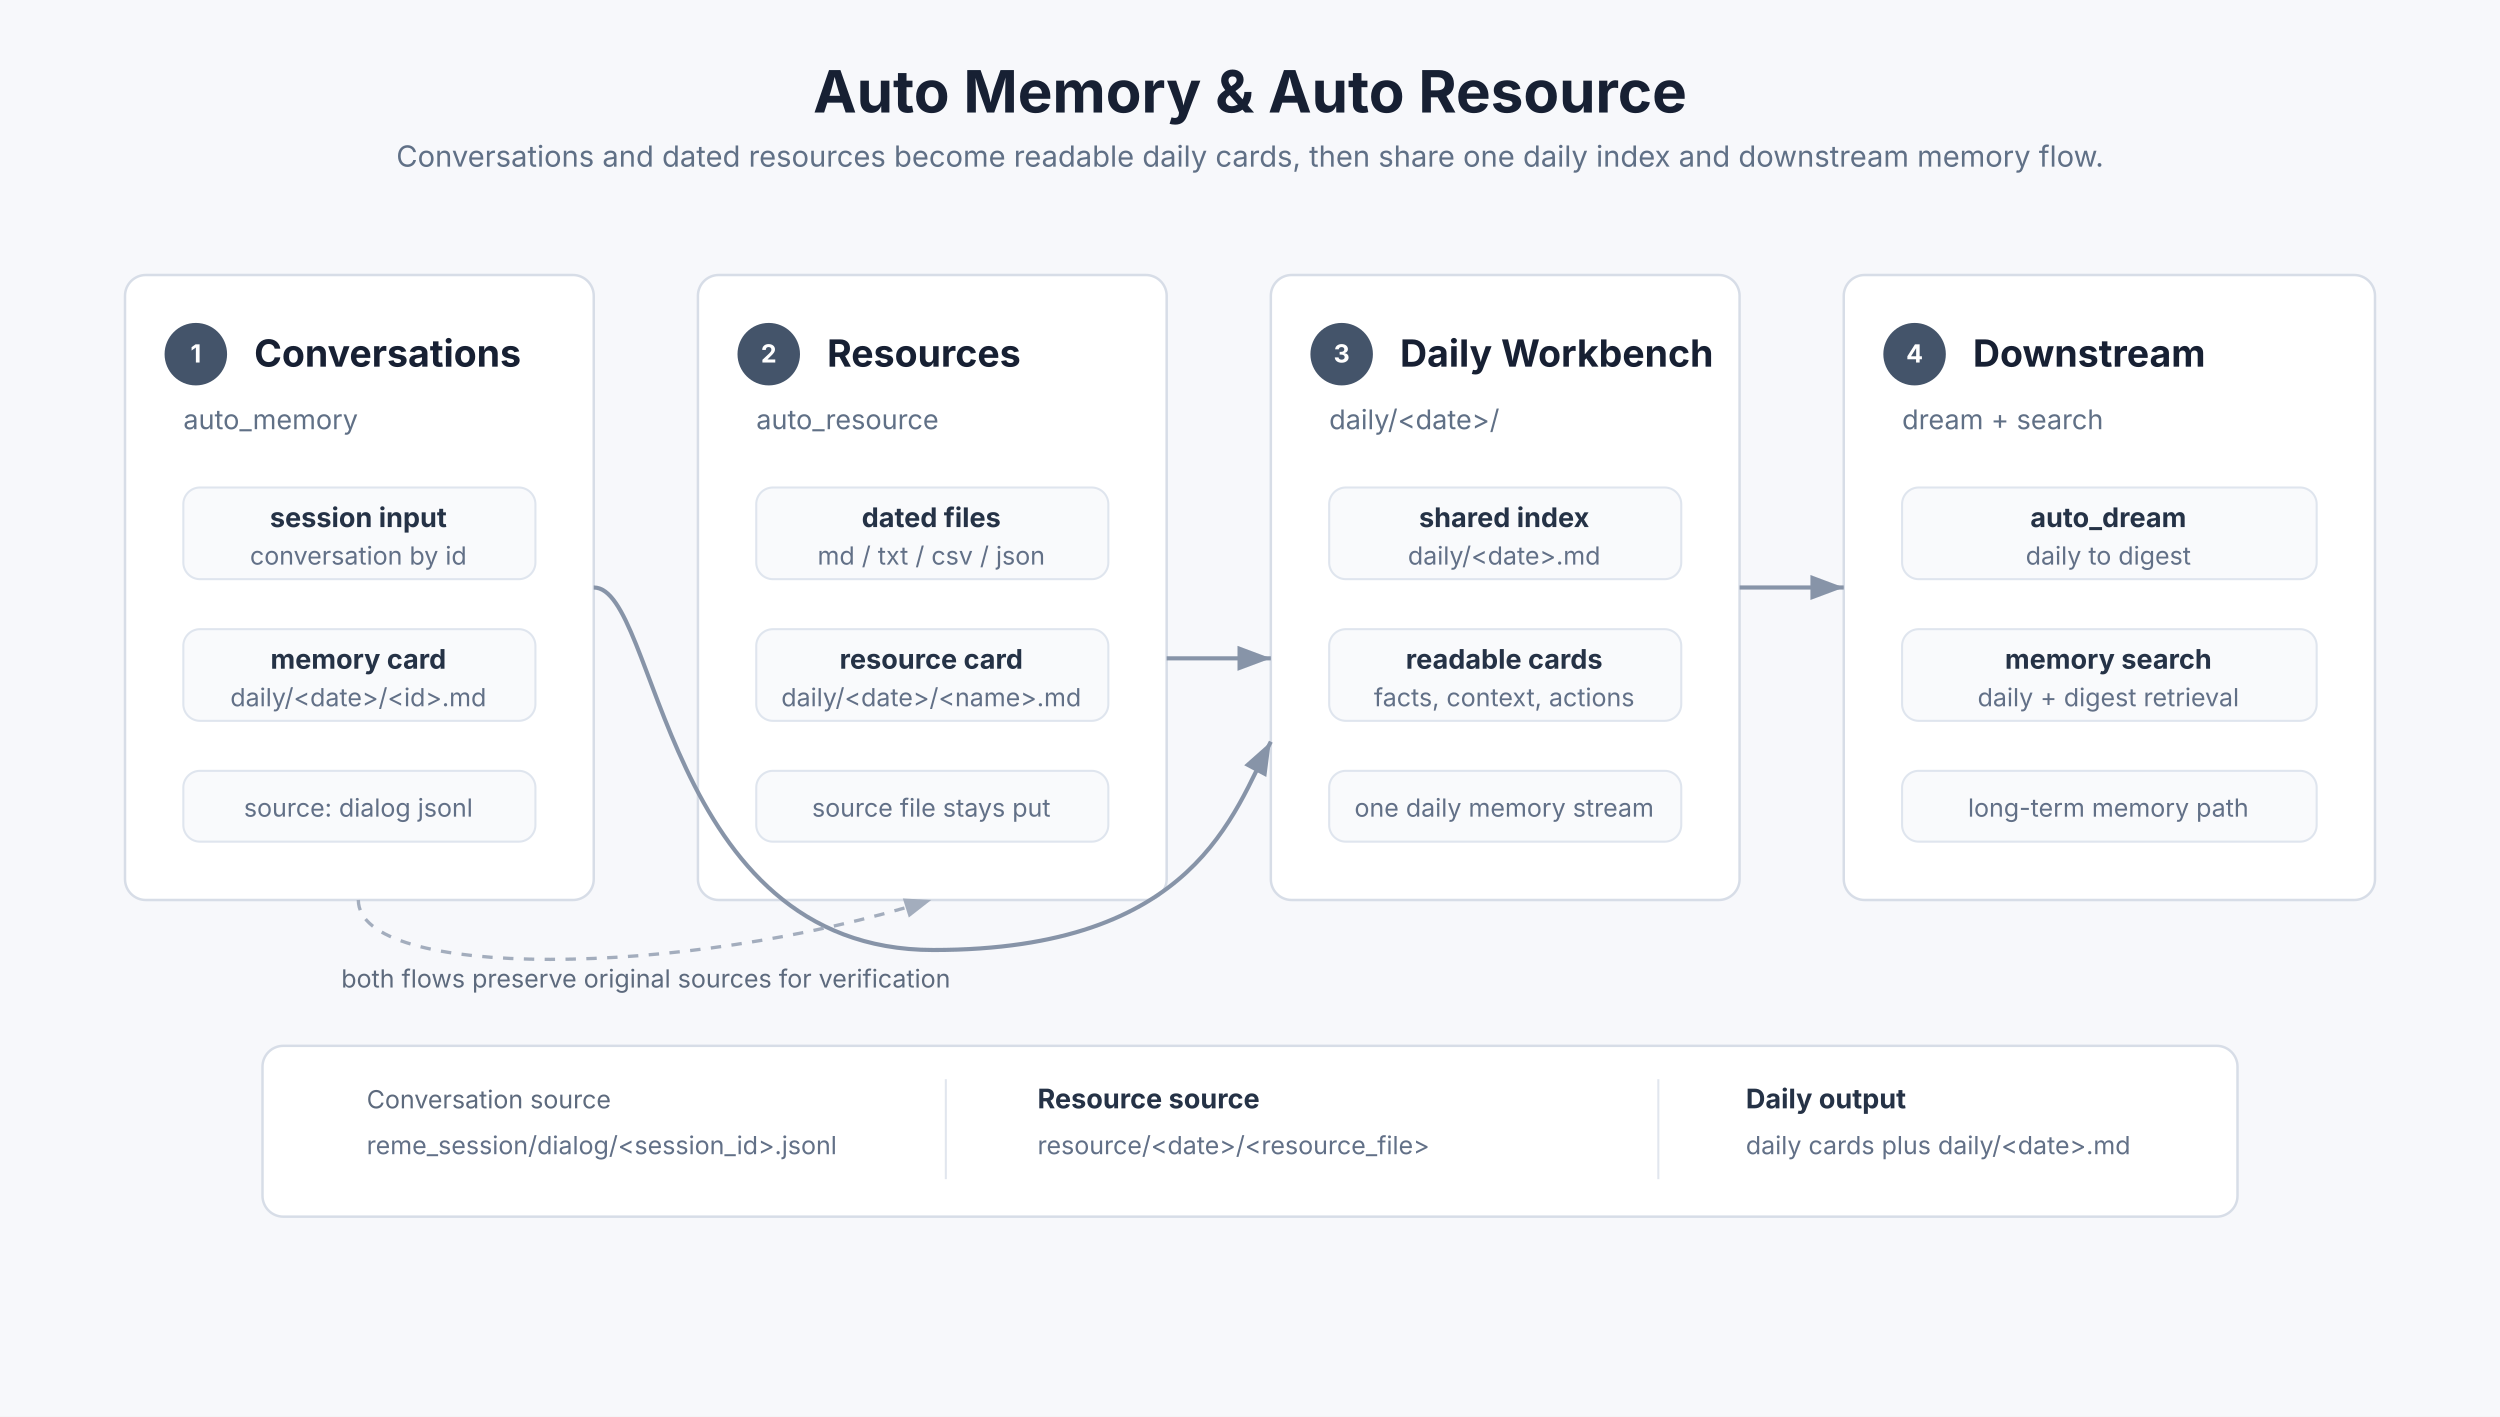
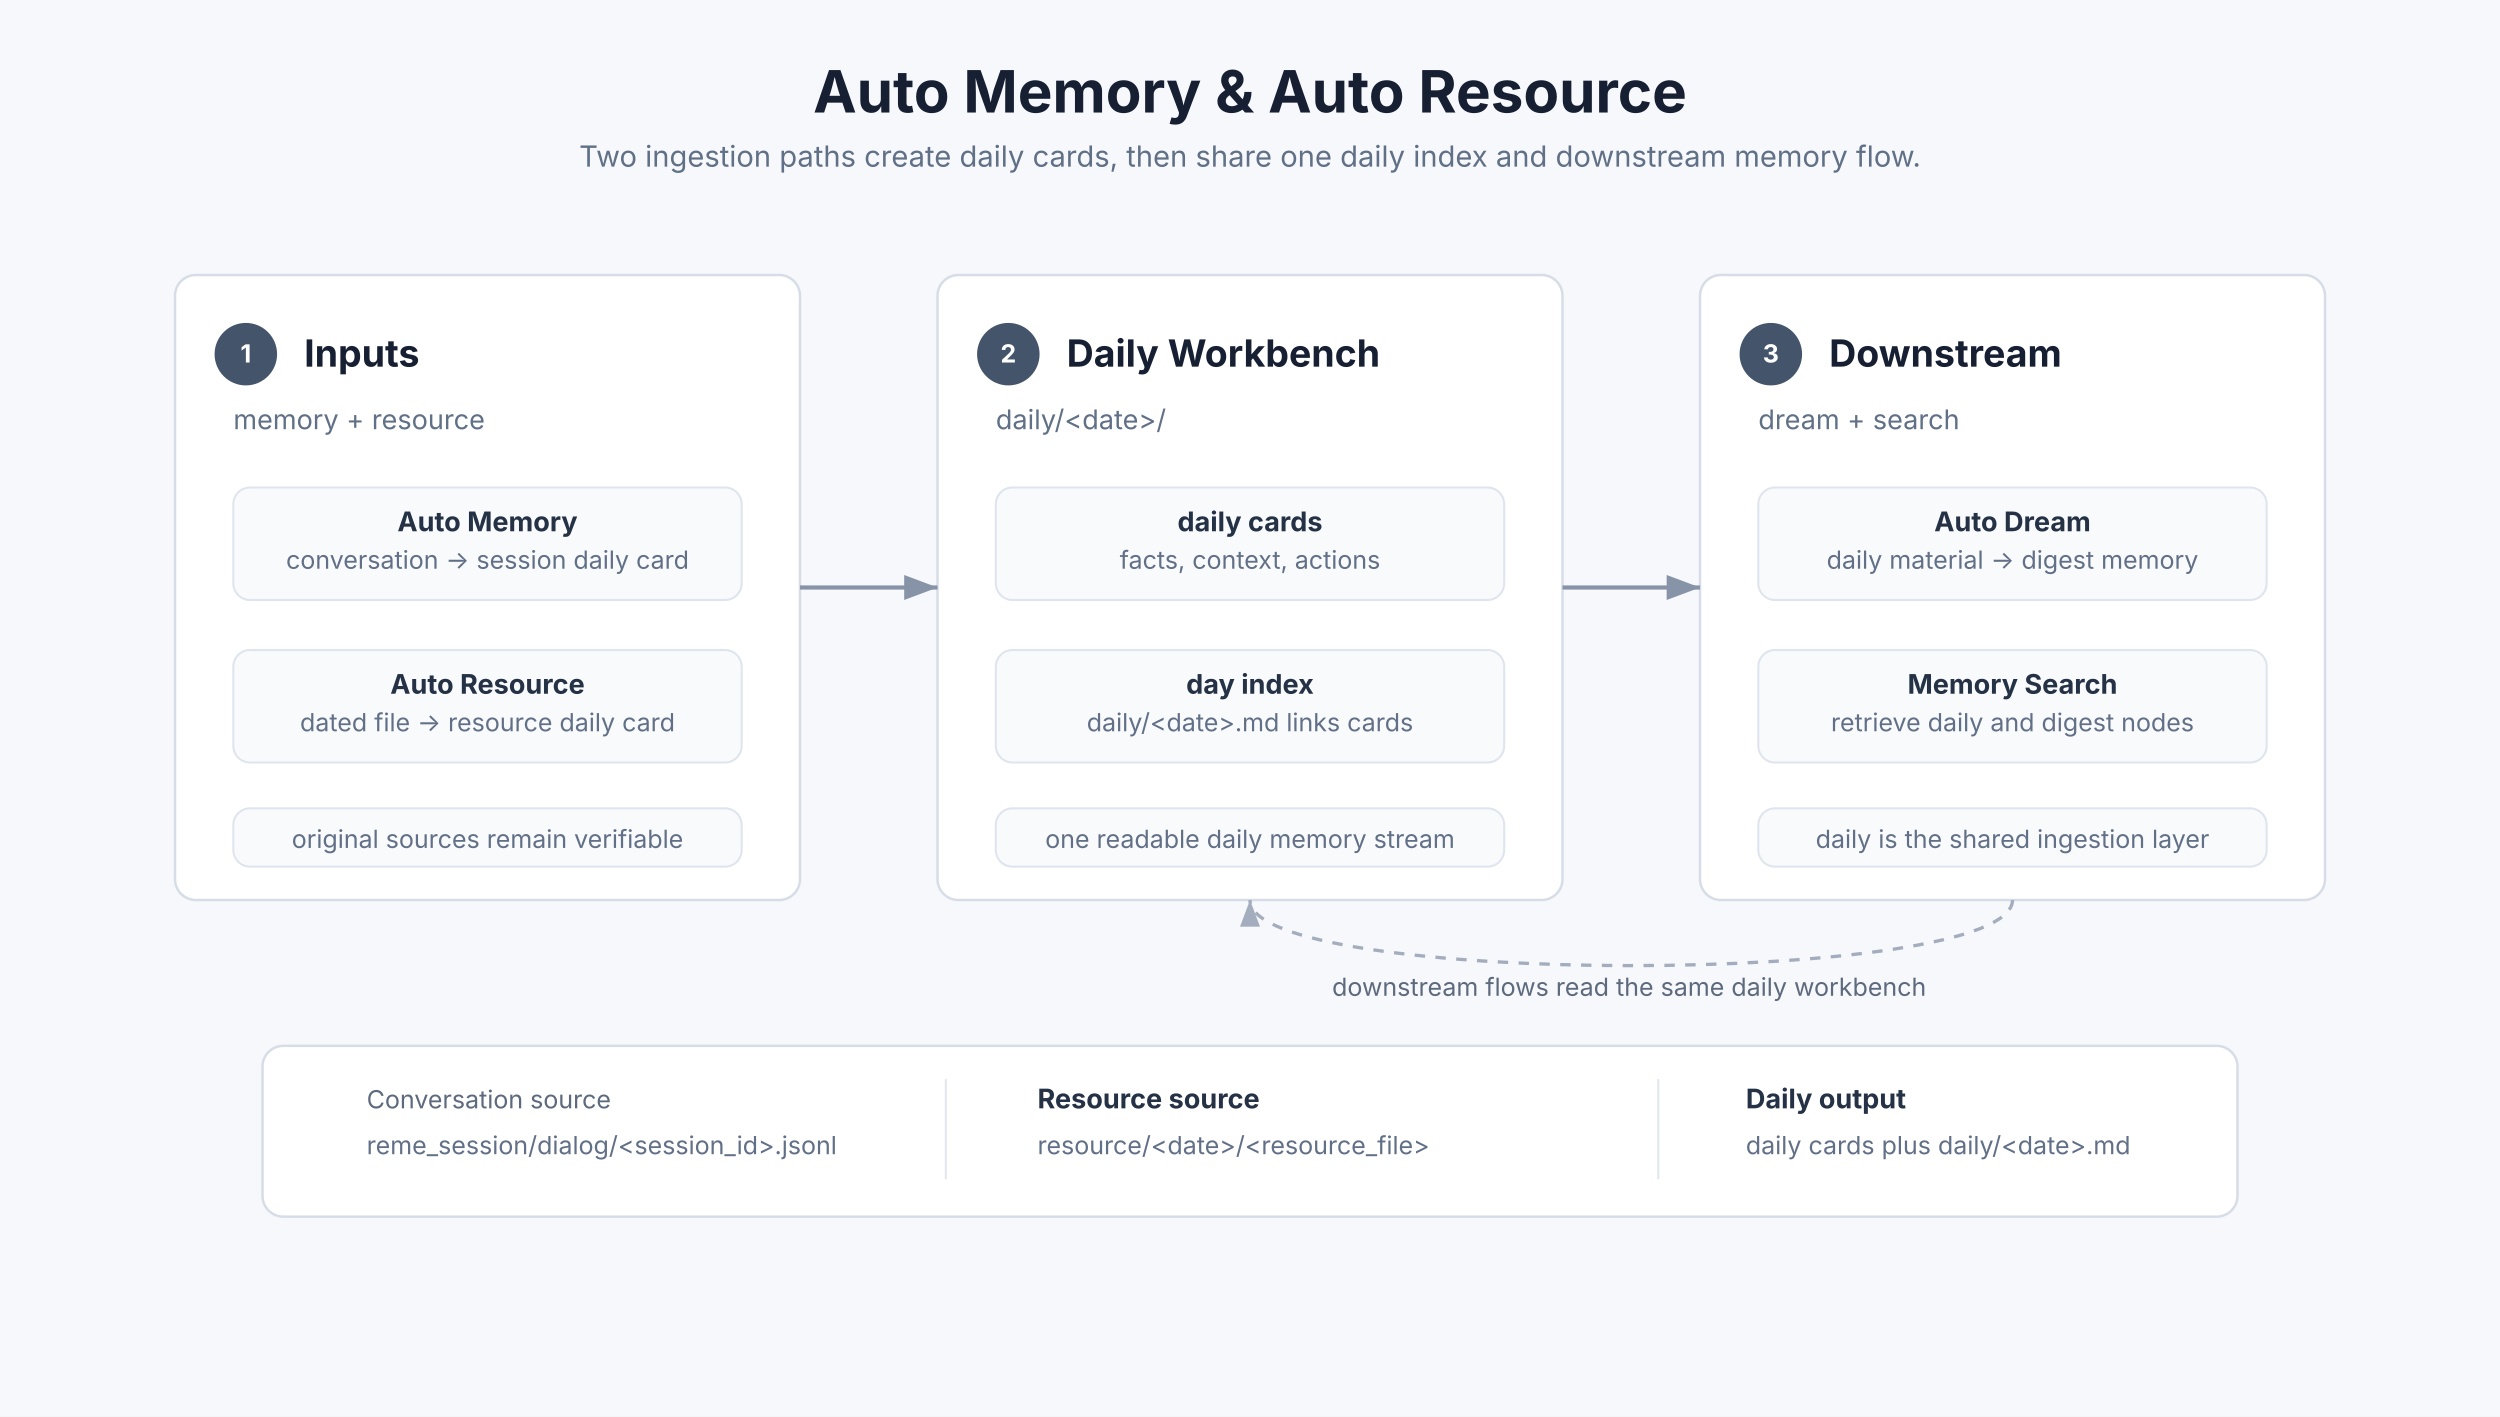
<svg xmlns="http://www.w3.org/2000/svg" width="1200" height="680" viewBox="0 0 1200 680" role="img" aria-labelledby="title desc">
  <defs>
    <style>
      .bg { fill: #f7f8fb; }
      .title { font: 700 28px -apple-system, BlinkMacSystemFont, "Segoe UI", sans-serif; fill: #172033; }
      .subtitle { font: 14px -apple-system, BlinkMacSystemFont, "Segoe UI", sans-serif; fill: #607086; }
      .step-num { font: 700 12px -apple-system, BlinkMacSystemFont, "Segoe UI", sans-serif; fill: #ffffff; }
      .step-title { font: 700 18px -apple-system, BlinkMacSystemFont, "Segoe UI", sans-serif; fill: #172033; }
      .step-subtitle { font: 13px -apple-system, BlinkMacSystemFont, "Segoe UI", sans-serif; fill: #607086; }
      .chip-title { font: 700 13px -apple-system, BlinkMacSystemFont, "Segoe UI", sans-serif; fill: #253246; }
      .chip-text { font: 12px -apple-system, BlinkMacSystemFont, "Segoe UI", sans-serif; fill: #627087; }
      .note { font: 12px -apple-system, BlinkMacSystemFont, "Segoe UI", sans-serif; fill: #5d6a7d; }
      .panel { fill: #ffffff; stroke: #d7dde7; stroke-width: 1.2; rx: 10; ry: 10; }
      .chip { fill: #f9fafc; stroke: #dfe5ee; stroke-width: 1; rx: 8; ry: 8; }
      .badge { fill: #44546a; }
      .arrow { stroke: #8794a8; stroke-width: 2; fill: none; marker-end: url(#arrow); }
      .soft-arrow { stroke: #a3adbd; stroke-width: 1.6; stroke-dasharray: 5 5; fill: none; marker-end: url(#arrow-soft); }
      .line { stroke: #e1e6ee; stroke-width: 1; }
    </style>
    <marker id="arrow" markerWidth="10" markerHeight="10" refX="8" refY="3" orient="auto" markerUnits="strokeWidth">
      <path d="M0,0 L0,6 L8,3 z" fill="#8794a8" />
    </marker>
    <marker id="arrow-soft" markerWidth="10" markerHeight="10" refX="8" refY="3" orient="auto" markerUnits="strokeWidth">
      <path d="M0,0 L0,6 L8,3 z" fill="#a3adbd" />
    </marker>
  </defs>
  <rect class="bg" x="0" y="0" width="1200" height="680" />
  <text class="title" x="600" y="54" text-anchor="middle">Auto Memory &amp; Auto Resource</text>
-   <text class="subtitle" x="600" y="80" text-anchor="middle">Conversations and dated resources become readable daily cards, then share one daily index and downstream memory flow.</text>
-   <rect class="panel" x="60" y="132" width="225" height="300" />
-   <circle class="badge" cx="94" cy="170" r="15" />
-   <text class="step-num" x="94" y="174" text-anchor="middle">1</text>
-   <text class="step-title" x="122" y="176">Conversations</text>
-   <text class="step-subtitle" x="88" y="206">auto_memory</text>
-   <rect class="chip" x="88" y="234" width="169" height="44" />
-   <text class="chip-title" x="172" y="253" text-anchor="middle">session input</text>
-   <text class="chip-text" x="172" y="271" text-anchor="middle">conversation by id</text>
-   <rect class="chip" x="88" y="302" width="169" height="44" />
-   <text class="chip-title" x="172" y="321" text-anchor="middle">memory card</text>
-   <text class="chip-text" x="172" y="339" text-anchor="middle">daily/&lt;date&gt;/&lt;id&gt;.md</text>
-   <rect class="chip" x="88" y="370" width="169" height="34" />
-   <text class="chip-text" x="172" y="392" text-anchor="middle">source: dialog jsonl</text>
-   <rect class="panel" x="335" y="132" width="225" height="300" />
-   <circle class="badge" cx="369" cy="170" r="15" />
-   <text class="step-num" x="369" y="174" text-anchor="middle">2</text>
-   <text class="step-title" x="397" y="176">Resources</text>
-   <text class="step-subtitle" x="363" y="206">auto_resource</text>
-   <rect class="chip" x="363" y="234" width="169" height="44" />
-   <text class="chip-title" x="447" y="253" text-anchor="middle">dated files</text>
-   <text class="chip-text" x="447" y="271" text-anchor="middle">md / txt / csv / json</text>
-   <rect class="chip" x="363" y="302" width="169" height="44" />
-   <text class="chip-title" x="447" y="321" text-anchor="middle">resource card</text>
-   <text class="chip-text" x="447" y="339" text-anchor="middle">daily/&lt;date&gt;/&lt;name&gt;.md</text>
-   <rect class="chip" x="363" y="370" width="169" height="34" />
-   <text class="chip-text" x="447" y="392" text-anchor="middle">source file stays put</text>
-   <rect class="panel" x="610" y="132" width="225" height="300" />
-   <circle class="badge" cx="644" cy="170" r="15" />
-   <text class="step-num" x="644" y="174" text-anchor="middle">3</text>
-   <text class="step-title" x="672" y="176">Daily Workbench</text>
-   <text class="step-subtitle" x="638" y="206">daily/&lt;date&gt;/</text>
-   <rect class="chip" x="638" y="234" width="169" height="44" />
-   <text class="chip-title" x="722" y="253" text-anchor="middle">shared index</text>
-   <text class="chip-text" x="722" y="271" text-anchor="middle">daily/&lt;date&gt;.md</text>
-   <rect class="chip" x="638" y="302" width="169" height="44" />
-   <text class="chip-title" x="722" y="321" text-anchor="middle">readable cards</text>
-   <text class="chip-text" x="722" y="339" text-anchor="middle">facts, context, actions</text>
-   <rect class="chip" x="638" y="370" width="169" height="34" />
-   <text class="chip-text" x="722" y="392" text-anchor="middle">one daily memory stream</text>
-   <rect class="panel" x="885" y="132" width="255" height="300" />
-   <circle class="badge" cx="919" cy="170" r="15" />
-   <text class="step-num" x="919" y="174" text-anchor="middle">4</text>
-   <text class="step-title" x="947" y="176">Downstream</text>
-   <text class="step-subtitle" x="913" y="206">dream + search</text>
-   <rect class="chip" x="913" y="234" width="199" height="44" />
-   <text class="chip-title" x="1012" y="253" text-anchor="middle">auto_dream</text>
-   <text class="chip-text" x="1012" y="271" text-anchor="middle">daily to digest</text>
-   <rect class="chip" x="913" y="302" width="199" height="44" />
-   <text class="chip-title" x="1012" y="321" text-anchor="middle">memory search</text>
-   <text class="chip-text" x="1012" y="339" text-anchor="middle">daily + digest retrieval</text>
-   <rect class="chip" x="913" y="370" width="199" height="34" />
-   <text class="chip-text" x="1012" y="392" text-anchor="middle">long-term memory path</text>
-   <path class="arrow" d="M285 282 C316 282 318 456 448 456 C574 456 592 390 610 356" />
-   <path class="arrow" d="M560 316 C582 316 590 316 610 316" />
-   <path class="arrow" d="M835 282 H885" />
+   <text class="subtitle" x="600" y="80" text-anchor="middle">Two ingestion paths create daily cards, then share one daily index and downstream memory flow.</text>
+   <rect class="panel" x="84" y="132" width="300" height="300" />
+   <circle class="badge" cx="118" cy="170" r="15" />
+   <text class="step-num" x="118" y="174" text-anchor="middle">1</text>
+   <text class="step-title" x="146" y="176">Inputs</text>
+   <text class="step-subtitle" x="112" y="206">memory + resource</text>
+   <rect class="chip" x="112" y="234" width="244" height="54" />
+   <text class="chip-title" x="234" y="255" text-anchor="middle">Auto Memory</text>
+   <text class="chip-text" x="234" y="273" text-anchor="middle">conversation -&gt; session daily card</text>
+   <rect class="chip" x="112" y="312" width="244" height="54" />
+   <text class="chip-title" x="234" y="333" text-anchor="middle">Auto Resource</text>
+   <text class="chip-text" x="234" y="351" text-anchor="middle">dated file -&gt; resource daily card</text>
+   <rect class="chip" x="112" y="388" width="244" height="28" />
+   <text class="chip-text" x="234" y="407" text-anchor="middle">original sources remain verifiable</text>
+   <rect class="panel" x="450" y="132" width="300" height="300" />
+   <circle class="badge" cx="484" cy="170" r="15" />
+   <text class="step-num" x="484" y="174" text-anchor="middle">2</text>
+   <text class="step-title" x="512" y="176">Daily Workbench</text>
+   <text class="step-subtitle" x="478" y="206">daily/&lt;date&gt;/</text>
+   <rect class="chip" x="478" y="234" width="244" height="54" />
+   <text class="chip-title" x="600" y="255" text-anchor="middle">daily cards</text>
+   <text class="chip-text" x="600" y="273" text-anchor="middle">facts, context, actions</text>
+   <rect class="chip" x="478" y="312" width="244" height="54" />
+   <text class="chip-title" x="600" y="333" text-anchor="middle">day index</text>
+   <text class="chip-text" x="600" y="351" text-anchor="middle">daily/&lt;date&gt;.md links cards</text>
+   <rect class="chip" x="478" y="388" width="244" height="28" />
+   <text class="chip-text" x="600" y="407" text-anchor="middle">one readable daily memory stream</text>
+   <rect class="panel" x="816" y="132" width="300" height="300" />
+   <circle class="badge" cx="850" cy="170" r="15" />
+   <text class="step-num" x="850" y="174" text-anchor="middle">3</text>
+   <text class="step-title" x="878" y="176">Downstream</text>
+   <text class="step-subtitle" x="844" y="206">dream + search</text>
+   <rect class="chip" x="844" y="234" width="244" height="54" />
+   <text class="chip-title" x="966" y="255" text-anchor="middle">Auto Dream</text>
+   <text class="chip-text" x="966" y="273" text-anchor="middle">daily material -&gt; digest memory</text>
+   <rect class="chip" x="844" y="312" width="244" height="54" />
+   <text class="chip-title" x="966" y="333" text-anchor="middle">Memory Search</text>
+   <text class="chip-text" x="966" y="351" text-anchor="middle">retrieve daily and digest nodes</text>
+   <rect class="chip" x="844" y="388" width="244" height="28" />
+   <text class="chip-text" x="966" y="407" text-anchor="middle">daily is the shared ingestion layer</text>
+   <path class="arrow" d="M384 282 H450" />
+   <path class="arrow" d="M750 282 H816" />
  <rect class="panel" x="126" y="502" width="948" height="82" />
  <text class="note" x="176" y="532">Conversation source</text>
  <text class="chip-text" x="176" y="554">reme_session/dialog/&lt;session_id&gt;.jsonl</text>
  <line class="line" x1="454" y1="518" x2="454" y2="566" />
  <text class="chip-title" x="498" y="532">Resource source</text>
  <text class="chip-text" x="498" y="554">resource/&lt;date&gt;/&lt;resource_file&gt;</text>
  <line class="line" x1="796" y1="518" x2="796" y2="566" />
  <text class="chip-title" x="838" y="532">Daily output</text>
  <text class="chip-text" x="838" y="554">daily cards plus daily/&lt;date&gt;.md</text>
-   <path class="soft-arrow" d="M172 432 C172 470 326 470 447 432" />
-   <text class="note" x="310" y="474" text-anchor="middle">both flows preserve original sources for verification</text>
+   <path class="soft-arrow" d="M966 432 C966 474 600 474 600 432" />
+   <text class="note" x="782" y="478" text-anchor="middle">downstream flows read the same daily workbench</text>
</svg>
